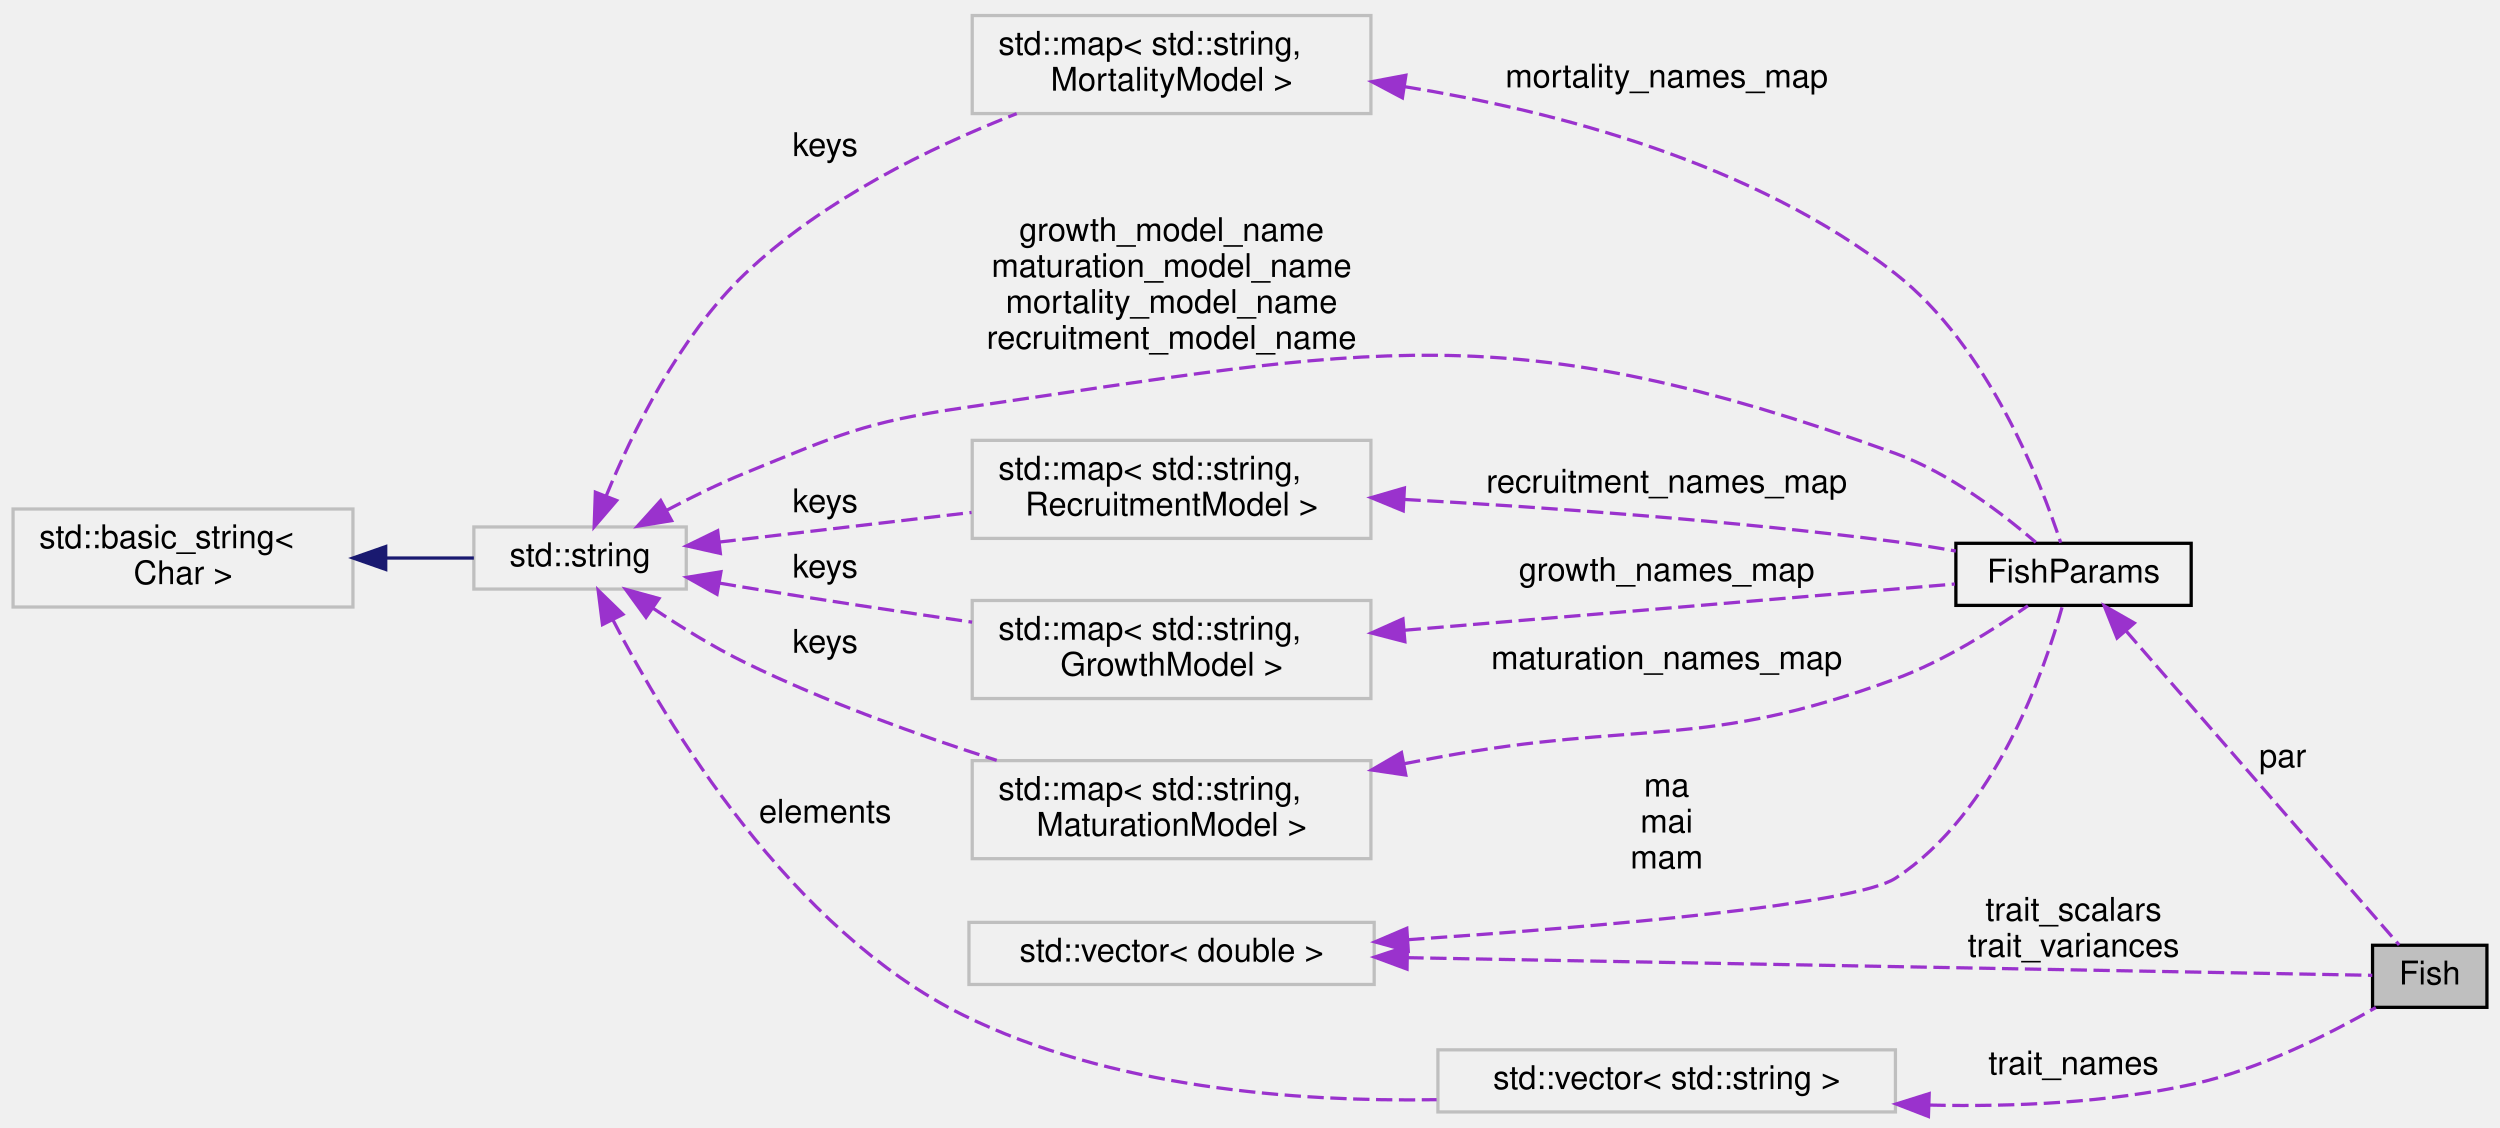
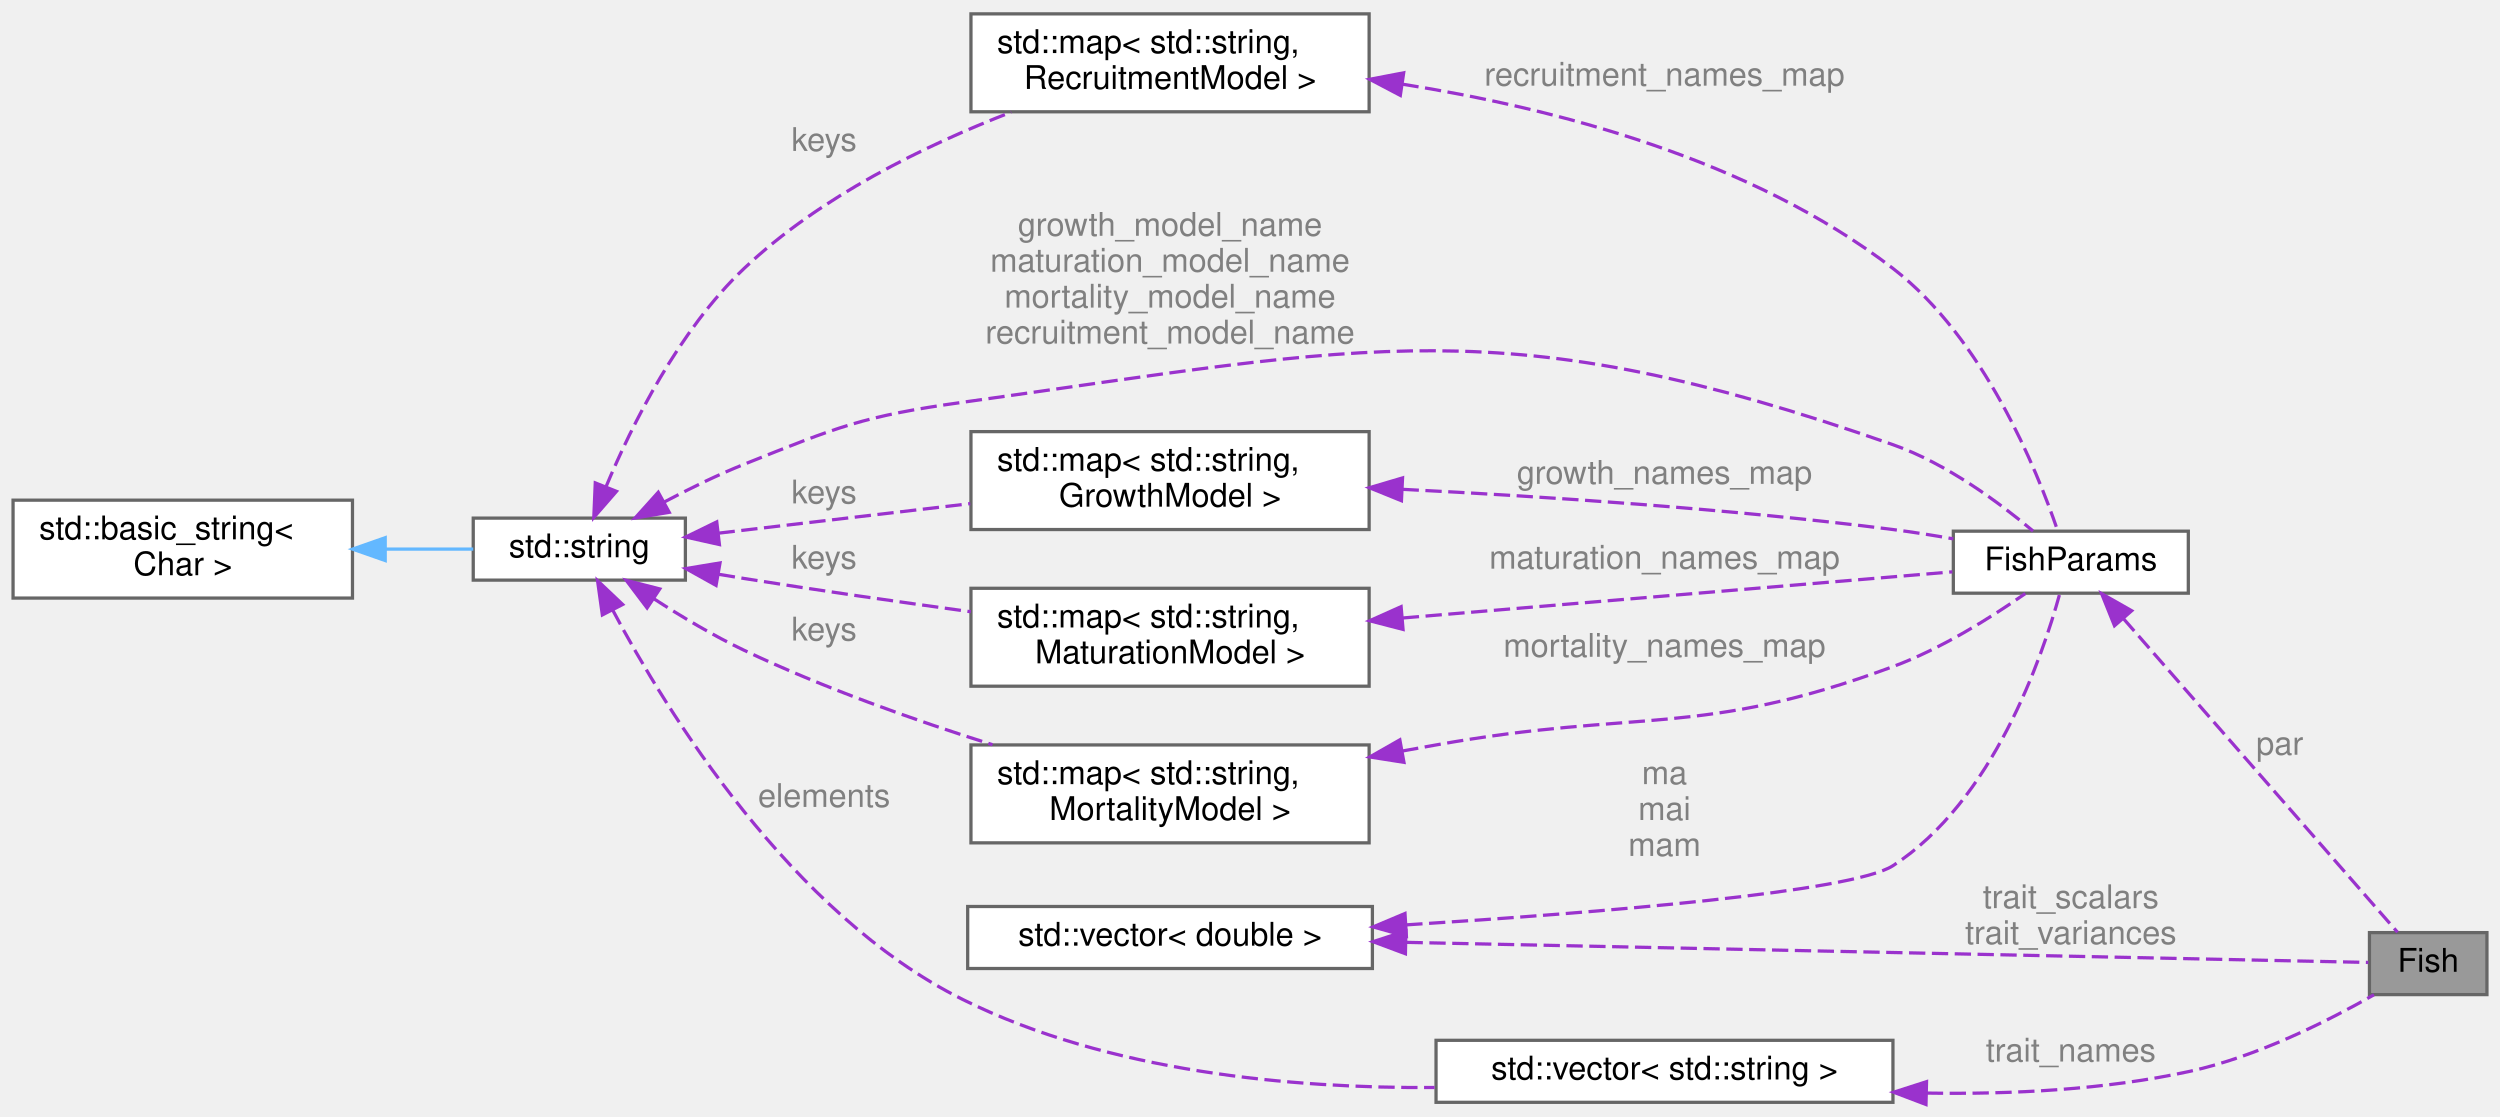
- <svg xmlns="http://www.w3.org/2000/svg" xmlns:xlink="http://www.w3.org/1999/xlink" width="765pt" height="345pt" viewBox="0.00 0.00 765.00 344.50">
-   <g id="graph0" class="graph" transform="scale(1 1) rotate(0) translate(4 340.5)">
-     <g id="node1" class="node">
-       <g id="a_node1">
-         <a xlink:title=" ">
-           <polygon fill="#bfbfbf" stroke="black" points="722,-32.5 722,-51.5 757,-51.5 757,-32.5 722,-32.5" />
-           <text text-anchor="middle" x="739.5" y="-39.5" font-family="Helvetica,sans-Serif" font-size="10.00">Fish</text>
-         </a>
-       </g>
-     </g>
-     <g id="node2" class="node">
-       <g id="a_node2">
+ <svg xmlns="http://www.w3.org/2000/svg" xmlns:xlink="http://www.w3.org/1999/xlink" width="766pt" height="342pt" viewBox="0.00 0.00 766.00 341.50">
+   <g id="graph0" class="graph" transform="scale(1 1) rotate(0) translate(4 337.5)">
+     <g id="Node000001" class="node">
+       <g id="a_Node000001">
+         <a xlink:title=" ">
+           <polygon fill="#999999" stroke="#666666" points="758,-52 722,-52 722,-33 758,-33 758,-52" />
+           <text text-anchor="middle" x="740" y="-40" font-family="Helvetica,sans-Serif" font-size="10.00">Fish</text>
+         </a>
+       </g>
+     </g>
+     <g id="Node000002" class="node">
+       <g id="a_Node000002">
        <a xlink:href="classFishParams.html" target="_top" xlink:title=" ">
-           <polygon fill="none" stroke="black" points="594.5,-155.5 594.5,-174.5 666.5,-174.5 666.5,-155.5 594.5,-155.5" />
-           <text text-anchor="middle" x="630.5" y="-162.5" font-family="Helvetica,sans-Serif" font-size="10.00">FishParams</text>
-         </a>
-       </g>
-     </g>
-     <g id="edge1" class="edge">
-       <path fill="none" stroke="#9a32cd" stroke-dasharray="5,2" d="M646.57,-147.68C669.43,-121.4 712.13,-72.31 730.14,-51.61" />
-       <polygon fill="#9a32cd" stroke="#9a32cd" points="643.82,-145.51 639.9,-155.35 649.1,-150.1 643.82,-145.51" />
-       <text text-anchor="middle" x="694.5" y="-106" font-family="Helvetica,sans-Serif" font-size="10.00"> par</text>
-     </g>
-     <g id="node3" class="node">
-       <g id="a_node3">
-         <a xlink:title=" ">
-           <polygon fill="none" stroke="#bfbfbf" points="293.5,-176 293.5,-206 415.5,-206 415.5,-176 293.5,-176" />
-           <text text-anchor="start" x="301.5" y="-194" font-family="Helvetica,sans-Serif" font-size="10.00">std::map&lt; std::string,</text>
-           <text text-anchor="middle" x="354.5" y="-183" font-family="Helvetica,sans-Serif" font-size="10.00"> RecruitmentModel &gt;</text>
-         </a>
-       </g>
-     </g>
-     <g id="edge2" class="edge">
-       <path fill="none" stroke="#9a32cd" stroke-dasharray="5,2" d="M425.75,-187.92C469.17,-185.52 525.96,-181.47 576,-175 582,-174.22 588.34,-173.21 594.48,-172.13" />
-       <polygon fill="#9a32cd" stroke="#9a32cd" points="425.38,-184.43 415.58,-188.47 425.75,-191.42 425.38,-184.43" />
-       <text text-anchor="middle" x="506" y="-190" font-family="Helvetica,sans-Serif" font-size="10.00"> recruitment_names_map</text>
-     </g>
-     <g id="node4" class="node">
-       <g id="a_node4">
-         <a xlink:title=" ">
-           <polygon fill="none" stroke="#bfbfbf" points="141,-160.5 141,-179.5 206,-179.5 206,-160.5 141,-160.5" />
-           <text text-anchor="middle" x="173.5" y="-167.5" font-family="Helvetica,sans-Serif" font-size="10.00">std::string</text>
-         </a>
-       </g>
-     </g>
-     <g id="edge5" class="edge">
-       <path fill="none" stroke="#9a32cd" stroke-dasharray="5,2" d="M199.85,-184.52C207.47,-188.55 215.95,-192.72 224,-196 252.78,-207.72 260.25,-211.51 291,-216 416.49,-234.33 456.73,-245.09 576,-202 592.57,-196.01 608.81,-183.58 618.97,-174.79" />
-       <polygon fill="#9a32cd" stroke="#9a32cd" points="201.52,-181.44 191.07,-179.73 198.17,-187.59 201.52,-181.44" />
-       <text text-anchor="middle" x="354.5" y="-267" font-family="Helvetica,sans-Serif" font-size="10.00"> growth_model_name</text>
-       <text text-anchor="middle" x="354.5" y="-256" font-family="Helvetica,sans-Serif" font-size="10.00">maturation_model_name</text>
-       <text text-anchor="middle" x="354.5" y="-245" font-family="Helvetica,sans-Serif" font-size="10.00">mortality_model_name</text>
-       <text text-anchor="middle" x="354.5" y="-234" font-family="Helvetica,sans-Serif" font-size="10.00">recruitment_model_name</text>
-     </g>
-     <g id="edge3" class="edge">
-       <path fill="none" stroke="#9a32cd" stroke-dasharray="5,2" d="M216.17,-174.89C239.1,-177.58 267.95,-180.96 293.29,-183.94" />
-       <polygon fill="#9a32cd" stroke="#9a32cd" points="216.43,-171.4 206.09,-173.71 215.61,-178.35 216.43,-171.4" />
-       <text text-anchor="middle" x="248.5" y="-184" font-family="Helvetica,sans-Serif" font-size="10.00"> keys</text>
-     </g>
-     <g id="node6" class="node">
-       <g id="a_node6">
-         <a xlink:title=" ">
-           <polygon fill="none" stroke="#bfbfbf" points="293.5,-127 293.5,-157 415.5,-157 415.5,-127 293.5,-127" />
-           <text text-anchor="start" x="301.5" y="-145" font-family="Helvetica,sans-Serif" font-size="10.00">std::map&lt; std::string,</text>
-           <text text-anchor="middle" x="354.5" y="-134" font-family="Helvetica,sans-Serif" font-size="10.00"> GrowthModel &gt;</text>
-         </a>
-       </g>
-     </g>
-     <g id="edge7" class="edge">
-       <path fill="none" stroke="#9a32cd" stroke-dasharray="5,2" d="M216.26,-162.3C218.88,-161.85 221.47,-161.41 224,-161 246.65,-157.28 271.58,-153.54 293.47,-150.37" />
-       <polygon fill="#9a32cd" stroke="#9a32cd" points="215.4,-158.9 206.16,-164.08 216.61,-165.79 215.4,-158.9" />
-       <text text-anchor="middle" x="248.5" y="-164" font-family="Helvetica,sans-Serif" font-size="10.00"> keys</text>
-     </g>
-     <g id="node7" class="node">
-       <g id="a_node7">
-         <a xlink:title=" ">
-           <polygon fill="none" stroke="#bfbfbf" points="293.5,-78 293.5,-108 415.5,-108 415.5,-78 293.5,-78" />
-           <text text-anchor="start" x="301.5" y="-96" font-family="Helvetica,sans-Serif" font-size="10.00">std::map&lt; std::string,</text>
-           <text text-anchor="middle" x="354.5" y="-85" font-family="Helvetica,sans-Serif" font-size="10.00"> MaturationModel &gt;</text>
-         </a>
-       </g>
-     </g>
-     <g id="edge9" class="edge">
-       <path fill="none" stroke="#9a32cd" stroke-dasharray="5,2" d="M195.68,-154.72C204.21,-148.99 214.31,-142.73 224,-138 248.49,-126.04 276.98,-115.78 300.99,-108.09" />
-       <polygon fill="#9a32cd" stroke="#9a32cd" points="193.68,-151.84 187.44,-160.41 197.65,-157.6 193.68,-151.84" />
-       <text text-anchor="middle" x="248.5" y="-141" font-family="Helvetica,sans-Serif" font-size="10.00"> keys</text>
-     </g>
-     <g id="node8" class="node">
-       <g id="a_node8">
-         <a xlink:title=" ">
-           <polygon fill="none" stroke="#bfbfbf" points="293.5,-306 293.5,-336 415.5,-336 415.5,-306 293.5,-306" />
-           <text text-anchor="start" x="301.5" y="-324" font-family="Helvetica,sans-Serif" font-size="10.00">std::map&lt; std::string,</text>
-           <text text-anchor="middle" x="354.5" y="-313" font-family="Helvetica,sans-Serif" font-size="10.00"> MortalityModel &gt;</text>
-         </a>
-       </g>
-     </g>
-     <g id="edge11" class="edge">
-       <path fill="none" stroke="#9a32cd" stroke-dasharray="5,2" d="M181.5,-189.02C189.36,-208.2 203.73,-237.67 224,-257 247.51,-279.41 280.37,-295.52 307.11,-305.98" />
-       <polygon fill="#9a32cd" stroke="#9a32cd" points="184.7,-187.59 177.81,-179.55 178.18,-190.14 184.7,-187.59" />
-       <text text-anchor="middle" x="248.5" y="-293" font-family="Helvetica,sans-Serif" font-size="10.00"> keys</text>
-     </g>
-     <g id="node10" class="node">
-       <g id="a_node10">
-         <a xlink:title=" ">
-           <polygon fill="none" stroke="#bfbfbf" points="436,-0.5 436,-19.5 576,-19.5 576,-0.5 436,-0.5" />
-           <text text-anchor="middle" x="506" y="-7.5" font-family="Helvetica,sans-Serif" font-size="10.00">std::vector&lt; std::string &gt;</text>
-         </a>
-       </g>
-     </g>
-     <g id="edge14" class="edge">
-       <path fill="none" stroke="#9a32cd" stroke-dasharray="5,2" d="M183.58,-151.01C199.96,-119.24 237.75,-56.2 291,-30 335.7,-8.01 391.97,-3.51 435.6,-4.25" />
-       <polygon fill="#9a32cd" stroke="#9a32cd" points="180.36,-149.63 179.03,-160.14 186.62,-152.76 180.36,-149.63" />
-       <text text-anchor="middle" x="248.5" y="-89" font-family="Helvetica,sans-Serif" font-size="10.00"> elements</text>
-     </g>
-     <g id="node5" class="node">
-       <g id="a_node5">
-         <a xlink:title=" ">
-           <polygon fill="none" stroke="#bfbfbf" points="0,-155 0,-185 104,-185 104,-155 0,-155" />
-           <text text-anchor="start" x="8" y="-173" font-family="Helvetica,sans-Serif" font-size="10.00">std::basic_string&lt;</text>
-           <text text-anchor="middle" x="52" y="-162" font-family="Helvetica,sans-Serif" font-size="10.00"> Char &gt;</text>
-         </a>
-       </g>
-     </g>
-     <g id="edge4" class="edge">
-       <path fill="none" stroke="midnightblue" d="M114.1,-170C123.41,-170 132.68,-170 141,-170" />
-       <polygon fill="midnightblue" stroke="midnightblue" points="114.03,-166.5 104.03,-170 114.03,-173.5 114.03,-166.5" />
-     </g>
-     <g id="edge6" class="edge">
-       <path fill="none" stroke="#9a32cd" stroke-dasharray="5,2" d="M425.81,-147.9C479.71,-152.43 551.83,-158.48 594.21,-162.04" />
-       <polygon fill="#9a32cd" stroke="#9a32cd" points="425.89,-144.4 415.63,-147.05 425.3,-151.37 425.89,-144.4" />
-       <text text-anchor="middle" x="506" y="-163" font-family="Helvetica,sans-Serif" font-size="10.00"> growth_names_map</text>
-     </g>
-     <g id="edge8" class="edge">
-       <path fill="none" stroke="#9a32cd" stroke-dasharray="5,2" d="M425.62,-107.05C429.13,-107.72 432.6,-108.37 436,-109 498.08,-120.49 516.79,-111.09 576,-133 590.82,-138.48 606.14,-148.12 616.56,-155.39" />
-       <polygon fill="#9a32cd" stroke="#9a32cd" points="426.17,-103.59 415.69,-105.14 424.85,-110.47 426.17,-103.59" />
-       <text text-anchor="middle" x="506" y="-136" font-family="Helvetica,sans-Serif" font-size="10.00"> maturation_names_map</text>
-     </g>
-     <g id="edge10" class="edge">
-       <path fill="none" stroke="#9a32cd" stroke-dasharray="5,2" d="M425.82,-314.23C472.48,-306.69 532.84,-290.73 576,-257 604.24,-234.93 620.4,-193.48 626.58,-174.69" />
-       <polygon fill="#9a32cd" stroke="#9a32cd" points="425.14,-310.8 415.78,-315.76 426.2,-317.72 425.14,-310.8" />
-       <text text-anchor="middle" x="506" y="-314" font-family="Helvetica,sans-Serif" font-size="10.00"> mortality_names_map</text>
-     </g>
-     <g id="node9" class="node">
-       <g id="a_node9">
-         <a xlink:title=" ">
-           <polygon fill="none" stroke="#bfbfbf" points="292.5,-39.5 292.5,-58.5 416.5,-58.5 416.5,-39.5 292.5,-39.5" />
-           <text text-anchor="middle" x="354.5" y="-46.5" font-family="Helvetica,sans-Serif" font-size="10.00">std::vector&lt; double &gt;</text>
-         </a>
-       </g>
-     </g>
-     <g id="edge15" class="edge">
-       <path fill="none" stroke="#9a32cd" stroke-dasharray="5,2" d="M426.64,-47.7C518.22,-46.03 671.56,-43.22 721.92,-42.3" />
-       <polygon fill="#9a32cd" stroke="#9a32cd" points="426.55,-44.2 416.61,-47.88 426.67,-51.2 426.55,-44.2" />
-       <text text-anchor="middle" x="630.5" y="-59" font-family="Helvetica,sans-Serif" font-size="10.00"> trait_scalars</text>
-       <text text-anchor="middle" x="630.5" y="-48" font-family="Helvetica,sans-Serif" font-size="10.00">trait_variances</text>
-     </g>
-     <g id="edge12" class="edge">
-       <path fill="none" stroke="#9a32cd" stroke-dasharray="5,2" d="M426.88,-53.21C486.46,-57.25 563.59,-63.93 576,-72 606.61,-91.9 621.71,-135.84 627.11,-155.35" />
-       <polygon fill="#9a32cd" stroke="#9a32cd" points="426.94,-49.71 416.73,-52.53 426.48,-56.69 426.94,-49.71" />
-       <text text-anchor="middle" x="506" y="-97" font-family="Helvetica,sans-Serif" font-size="10.00"> ma</text>
-       <text text-anchor="middle" x="506" y="-86" font-family="Helvetica,sans-Serif" font-size="10.00">mai</text>
-       <text text-anchor="middle" x="506" y="-75" font-family="Helvetica,sans-Serif" font-size="10.00">mam</text>
-     </g>
-     <g id="edge13" class="edge">
-       <path fill="none" stroke="#9a32cd" stroke-dasharray="5,2" d="M586.39,-2.6C612.34,-2.01 641.13,-3.32 667,-9 687.43,-13.49 708.98,-24.4 723.01,-32.45" />
-       <polygon fill="#9a32cd" stroke="#9a32cd" points="586.1,0.89 576.22,-2.93 586.33,-6.1 586.1,0.89" />
-       <text text-anchor="middle" x="630.5" y="-12" font-family="Helvetica,sans-Serif" font-size="10.00"> trait_names</text>
+           <polygon fill="white" stroke="#666666" points="666.5,-175 594.5,-175 594.5,-156 666.5,-156 666.5,-175" />
+           <text text-anchor="middle" x="630.5" y="-163" font-family="Helvetica,sans-Serif" font-size="10.00">FishParams</text>
+         </a>
+       </g>
+     </g>
+     <g id="edge1_Node000001_Node000002" class="edge">
+       <g id="a_edge1_Node000001_Node000002">
+         <a xlink:title=" ">
+           <path fill="none" stroke="#9a32cd" stroke-dasharray="5,2" d="M646.64,-148.18C669.61,-121.9 712.51,-72.81 730.6,-52.11" />
+           <polygon fill="#9a32cd" stroke="#9a32cd" points="643.88,-146.02 639.94,-155.85 649.15,-150.62 643.88,-146.02" />
+         </a>
+       </g>
+       <text text-anchor="middle" x="694.5" y="-106.5" font-family="Helvetica,sans-Serif" font-size="10.00" fill="grey"> par</text>
+     </g>
+     <g id="Node000003" class="node">
+       <g id="a_Node000003">
+         <a xlink:title=" ">
+           <polygon fill="white" stroke="#666666" points="415.5,-205.5 293.5,-205.5 293.5,-175.5 415.5,-175.5 415.5,-205.5" />
+           <text text-anchor="start" x="301.5" y="-193.5" font-family="Helvetica,sans-Serif" font-size="10.00">std::map&lt; std::string,</text>
+           <text text-anchor="middle" x="354.5" y="-182.5" font-family="Helvetica,sans-Serif" font-size="10.00"> GrowthModel &gt;</text>
+         </a>
+       </g>
+     </g>
+     <g id="edge2_Node000002_Node000003" class="edge">
+       <g id="a_edge2_Node000002_Node000003">
+         <a xlink:title=" ">
+           <path fill="none" stroke="#9a32cd" stroke-dasharray="5,2" d="M425.75,-187.82C469.17,-185.64 525.96,-181.86 576,-175.5 582,-174.74 588.34,-173.73 594.48,-172.65" />
+           <polygon fill="#9a32cd" stroke="#9a32cd" points="425.4,-184.33 415.58,-188.31 425.74,-191.32 425.4,-184.33" />
+         </a>
+       </g>
+       <text text-anchor="middle" x="506" y="-189.5" font-family="Helvetica,sans-Serif" font-size="10.00" fill="grey"> growth_names_map</text>
+     </g>
+     <g id="Node000004" class="node">
+       <g id="a_Node000004">
+         <a xlink:title=" ">
+           <polygon fill="white" stroke="#666666" points="206,-179 141,-179 141,-160 206,-160 206,-179" />
+           <text text-anchor="middle" x="173.5" y="-167" font-family="Helvetica,sans-Serif" font-size="10.00">std::string</text>
+         </a>
+       </g>
+     </g>
+     <g id="edge12_Node000002_Node000004" class="edge">
+       <g id="a_edge12_Node000002_Node000004">
+         <a xlink:title=" ">
+           <path fill="none" stroke="#9a32cd" stroke-dasharray="5,2" d="M199.46,-183.9C207.17,-187.99 215.8,-192.22 224,-195.5 252.74,-206.98 260.34,-210.24 291,-214.5 416.59,-231.96 456.34,-243.45 576,-201.5 592.48,-195.72 608.74,-183.62 618.93,-175.04" />
+           <polygon fill="#9a32cd" stroke="#9a32cd" points="201.05,-180.78 190.6,-179.04 197.69,-186.92 201.05,-180.78" />
+         </a>
+       </g>
+       <text text-anchor="middle" x="354.5" y="-265.5" font-family="Helvetica,sans-Serif" font-size="10.00" fill="grey"> growth_model_name</text>
+       <text text-anchor="middle" x="354.5" y="-254.5" font-family="Helvetica,sans-Serif" font-size="10.00" fill="grey">maturation_model_name</text>
+       <text text-anchor="middle" x="354.5" y="-243.5" font-family="Helvetica,sans-Serif" font-size="10.00" fill="grey">mortality_model_name</text>
+       <text text-anchor="middle" x="354.5" y="-232.5" font-family="Helvetica,sans-Serif" font-size="10.00" fill="grey">recruitment_model_name</text>
+     </g>
+     <g id="edge3_Node000003_Node000004" class="edge">
+       <g id="a_edge3_Node000003_Node000004">
+         <a xlink:title=" ">
+           <path fill="none" stroke="#9a32cd" stroke-dasharray="5,2" d="M216.17,-174.39C239.1,-177.08 267.95,-180.46 293.29,-183.44" />
+           <polygon fill="#9a32cd" stroke="#9a32cd" points="216.43,-170.9 206.09,-173.21 215.61,-177.85 216.43,-170.9" />
+         </a>
+       </g>
+       <text text-anchor="middle" x="248.5" y="-183.5" font-family="Helvetica,sans-Serif" font-size="10.00" fill="grey"> keys</text>
+     </g>
+     <g id="Node000006" class="node">
+       <g id="a_Node000006">
+         <a xlink:title=" ">
+           <polygon fill="white" stroke="#666666" points="415.5,-157.5 293.5,-157.5 293.5,-127.5 415.5,-127.5 415.5,-157.5" />
+           <text text-anchor="start" x="301.5" y="-145.5" font-family="Helvetica,sans-Serif" font-size="10.00">std::map&lt; std::string,</text>
+           <text text-anchor="middle" x="354.5" y="-134.5" font-family="Helvetica,sans-Serif" font-size="10.00"> MaturationModel &gt;</text>
+         </a>
+       </g>
+     </g>
+     <g id="edge6_Node000006_Node000004" class="edge">
+       <g id="a_edge6_Node000006_Node000004">
+         <a xlink:title=" ">
+           <path fill="none" stroke="#9a32cd" stroke-dasharray="5,2" d="M216.25,-161.78C218.87,-161.34 221.47,-160.91 224,-160.5 246.64,-156.87 271.57,-153.3 293.46,-150.31" />
+           <polygon fill="#9a32cd" stroke="#9a32cd" points="215.4,-158.38 206.15,-163.54 216.61,-165.27 215.4,-158.38" />
+         </a>
+       </g>
+       <text text-anchor="middle" x="248.5" y="-163.5" font-family="Helvetica,sans-Serif" font-size="10.00" fill="grey"> keys</text>
+     </g>
+     <g id="Node000007" class="node">
+       <g id="a_Node000007">
+         <a xlink:title=" ">
+           <polygon fill="white" stroke="#666666" points="415.5,-109.5 293.5,-109.5 293.5,-79.5 415.5,-79.5 415.5,-109.5" />
+           <text text-anchor="start" x="301.5" y="-97.5" font-family="Helvetica,sans-Serif" font-size="10.00">std::map&lt; std::string,</text>
+           <text text-anchor="middle" x="354.5" y="-86.5" font-family="Helvetica,sans-Serif" font-size="10.00"> MortalityModel &gt;</text>
+         </a>
+       </g>
+     </g>
+     <g id="edge8_Node000007_Node000004" class="edge">
+       <g id="a_edge8_Node000007_Node000004">
+         <a xlink:title=" ">
+           <path fill="none" stroke="#9a32cd" stroke-dasharray="5,2" d="M196.35,-154.29C204.75,-148.85 214.58,-142.97 224,-138.5 248.24,-126.99 276.31,-117.06 300.11,-109.57" />
+           <polygon fill="#9a32cd" stroke="#9a32cd" points="194.27,-151.47 187.88,-159.93 198.15,-157.3 194.27,-151.47" />
+         </a>
+       </g>
+       <text text-anchor="middle" x="248.5" y="-141.5" font-family="Helvetica,sans-Serif" font-size="10.00" fill="grey"> keys</text>
+     </g>
+     <g id="Node000008" class="node">
+       <g id="a_Node000008">
+         <a xlink:title=" ">
+           <polygon fill="white" stroke="#666666" points="415.5,-333.5 293.5,-333.5 293.5,-303.5 415.5,-303.5 415.5,-333.5" />
+           <text text-anchor="start" x="301.5" y="-321.5" font-family="Helvetica,sans-Serif" font-size="10.00">std::map&lt; std::string,</text>
+           <text text-anchor="middle" x="354.5" y="-310.5" font-family="Helvetica,sans-Serif" font-size="10.00"> RecruitmentModel &gt;</text>
+         </a>
+       </g>
+     </g>
+     <g id="edge10_Node000008_Node000004" class="edge">
+       <g id="a_edge10_Node000008_Node000004">
+         <a xlink:title=" ">
+           <path fill="none" stroke="#9a32cd" stroke-dasharray="5,2" d="M181.68,-188.6C189.61,-207.57 203.96,-236.49 224,-255.5 247.13,-277.44 279.34,-293.15 305.85,-303.4" />
+           <polygon fill="#9a32cd" stroke="#9a32cd" points="184.89,-187.2 177.94,-179.21 178.39,-189.79 184.89,-187.2" />
+         </a>
+       </g>
+       <text text-anchor="middle" x="248.5" y="-291.5" font-family="Helvetica,sans-Serif" font-size="10.00" fill="grey"> keys</text>
+     </g>
+     <g id="Node000010" class="node">
+       <g id="a_Node000010">
+         <a xlink:title=" ">
+           <polygon fill="white" stroke="#666666" points="576,-19 436,-19 436,0 576,0 576,-19" />
+           <text text-anchor="middle" x="506" y="-7" font-family="Helvetica,sans-Serif" font-size="10.00">std::vector&lt; std::string &gt;</text>
+         </a>
+       </g>
+     </g>
+     <g id="edge15_Node000010_Node000004" class="edge">
+       <g id="a_edge15_Node000010_Node000004">
+         <a xlink:title=" ">
+           <path fill="none" stroke="#9a32cd" stroke-dasharray="5,2" d="M183.71,-150.87C200.26,-119.67 238.32,-57.73 291,-31.5 335.64,-9.28 391.91,-4.25 435.55,-4.53" />
+           <polygon fill="#9a32cd" stroke="#9a32cd" points="180.56,-149.34 179.09,-159.83 186.78,-152.54 180.56,-149.34" />
+         </a>
+       </g>
+       <text text-anchor="middle" x="248.5" y="-90.5" font-family="Helvetica,sans-Serif" font-size="10.00" fill="grey"> elements</text>
+     </g>
+     <g id="Node000005" class="node">
+       <g id="a_Node000005">
+         <a xlink:title=" ">
+           <polygon fill="white" stroke="#666666" points="104,-184.5 0,-184.5 0,-154.5 104,-154.5 104,-184.5" />
+           <text text-anchor="start" x="8" y="-172.5" font-family="Helvetica,sans-Serif" font-size="10.00">std::basic_string&lt;</text>
+           <text text-anchor="middle" x="52" y="-161.5" font-family="Helvetica,sans-Serif" font-size="10.00"> Char &gt;</text>
+         </a>
+       </g>
+     </g>
+     <g id="edge4_Node000004_Node000005" class="edge">
+       <g id="a_edge4_Node000004_Node000005">
+         <a xlink:title=" ">
+           <path fill="none" stroke="#63b8ff" d="M114.1,-169.5C123.41,-169.5 132.68,-169.5 141,-169.5" />
+           <polygon fill="#63b8ff" stroke="#63b8ff" points="114.03,-166 104.03,-169.5 114.03,-173 114.03,-166" />
+         </a>
+       </g>
+     </g>
+     <g id="edge5_Node000002_Node000006" class="edge">
+       <g id="a_edge5_Node000002_Node000006">
+         <a xlink:title=" ">
+           <path fill="none" stroke="#9a32cd" stroke-dasharray="5,2" d="M425.81,-148.4C479.71,-152.93 551.83,-158.98 594.21,-162.54" />
+           <polygon fill="#9a32cd" stroke="#9a32cd" points="425.89,-144.9 415.63,-147.55 425.3,-151.87 425.89,-144.9" />
+         </a>
+       </g>
+       <text text-anchor="middle" x="506" y="-163.5" font-family="Helvetica,sans-Serif" font-size="10.00" fill="grey"> maturation_names_map</text>
+     </g>
+     <g id="edge7_Node000002_Node000007" class="edge">
+       <g id="a_edge7_Node000002_Node000007">
+         <a xlink:title=" ">
+           <path fill="none" stroke="#9a32cd" stroke-dasharray="5,2" d="M425.63,-107.63C429.14,-108.27 432.61,-108.89 436,-109.5 498.14,-120.62 516.79,-111.59 576,-133.5 590.82,-138.98 606.14,-148.62 616.56,-155.89" />
+           <polygon fill="#9a32cd" stroke="#9a32cd" points="426.17,-104.17 415.7,-105.82 424.91,-111.06 426.17,-104.17" />
+         </a>
+       </g>
+       <text text-anchor="middle" x="506" y="-136.5" font-family="Helvetica,sans-Serif" font-size="10.00" fill="grey"> mortality_names_map</text>
+     </g>
+     <g id="edge9_Node000002_Node000008" class="edge">
+       <g id="a_edge9_Node000002_Node000008">
+         <a xlink:title=" ">
+           <path fill="none" stroke="#9a32cd" stroke-dasharray="5,2" d="M425.71,-311.96C472.31,-304.58 532.66,-288.89 576,-255.5 603.79,-234.09 620.09,-193.81 626.42,-175.28" />
+           <polygon fill="#9a32cd" stroke="#9a32cd" points="425.06,-308.52 415.68,-313.45 426.09,-315.44 425.06,-308.52" />
+         </a>
+       </g>
+       <text text-anchor="middle" x="506" y="-311.5" font-family="Helvetica,sans-Serif" font-size="10.00" fill="grey"> recruitment_names_map</text>
+     </g>
+     <g id="Node000009" class="node">
+       <g id="a_Node000009">
+         <a xlink:title=" ">
+           <polygon fill="white" stroke="#666666" points="416.5,-60 292.5,-60 292.5,-41 416.5,-41 416.5,-60" />
+           <text text-anchor="middle" x="354.5" y="-48" font-family="Helvetica,sans-Serif" font-size="10.00">std::vector&lt; double &gt;</text>
+         </a>
+       </g>
+     </g>
+     <g id="edge13_Node000001_Node000009" class="edge">
+       <g id="a_edge13_Node000001_Node000009">
+         <a xlink:title=" ">
+           <path fill="none" stroke="#9a32cd" stroke-dasharray="5,2" d="M426.96,-49.01C518.24,-47.11 670.52,-43.93 721.66,-42.86" />
+           <polygon fill="#9a32cd" stroke="#9a32cd" points="426.62,-45.52 416.69,-49.22 426.76,-52.51 426.62,-45.52" />
+         </a>
+       </g>
+       <text text-anchor="middle" x="630.5" y="-59.5" font-family="Helvetica,sans-Serif" font-size="10.00" fill="grey"> trait_scalars</text>
+       <text text-anchor="middle" x="630.5" y="-48.5" font-family="Helvetica,sans-Serif" font-size="10.00" fill="grey">trait_variances</text>
+     </g>
+     <g id="edge11_Node000002_Node000009" class="edge">
+       <g id="a_edge11_Node000002_Node000009">
+         <a xlink:title=" ">
+           <path fill="none" stroke="#9a32cd" stroke-dasharray="5,2" d="M426.87,-54.37C486.45,-58.14 563.58,-64.46 576,-72.5 606.66,-92.33 621.73,-136.31 627.11,-155.84" />
+           <polygon fill="#9a32cd" stroke="#9a32cd" points="426.92,-50.87 416.72,-53.75 426.49,-57.86 426.92,-50.87" />
+         </a>
+       </g>
+       <text text-anchor="middle" x="506" y="-97.5" font-family="Helvetica,sans-Serif" font-size="10.00" fill="grey"> ma</text>
+       <text text-anchor="middle" x="506" y="-86.5" font-family="Helvetica,sans-Serif" font-size="10.00" fill="grey">mai</text>
+       <text text-anchor="middle" x="506" y="-75.5" font-family="Helvetica,sans-Serif" font-size="10.00" fill="grey">mam</text>
+     </g>
+     <g id="edge14_Node000001_Node000010" class="edge">
+       <g id="a_edge14_Node000001_Node000010">
+         <a xlink:title=" ">
+           <path fill="none" stroke="#9a32cd" stroke-dasharray="5,2" d="M586.38,-2.83C612.33,-2.41 641.12,-3.85 667,-9.5 687.55,-13.99 709.26,-24.9 723.39,-32.95" />
+           <polygon fill="#9a32cd" stroke="#9a32cd" points="586.12,0.67 576.21,-3.09 586.29,-6.33 586.12,0.67" />
+         </a>
+       </g>
+       <text text-anchor="middle" x="630.5" y="-12.5" font-family="Helvetica,sans-Serif" font-size="10.00" fill="grey"> trait_names</text>
    </g>
  </g>
</svg>
